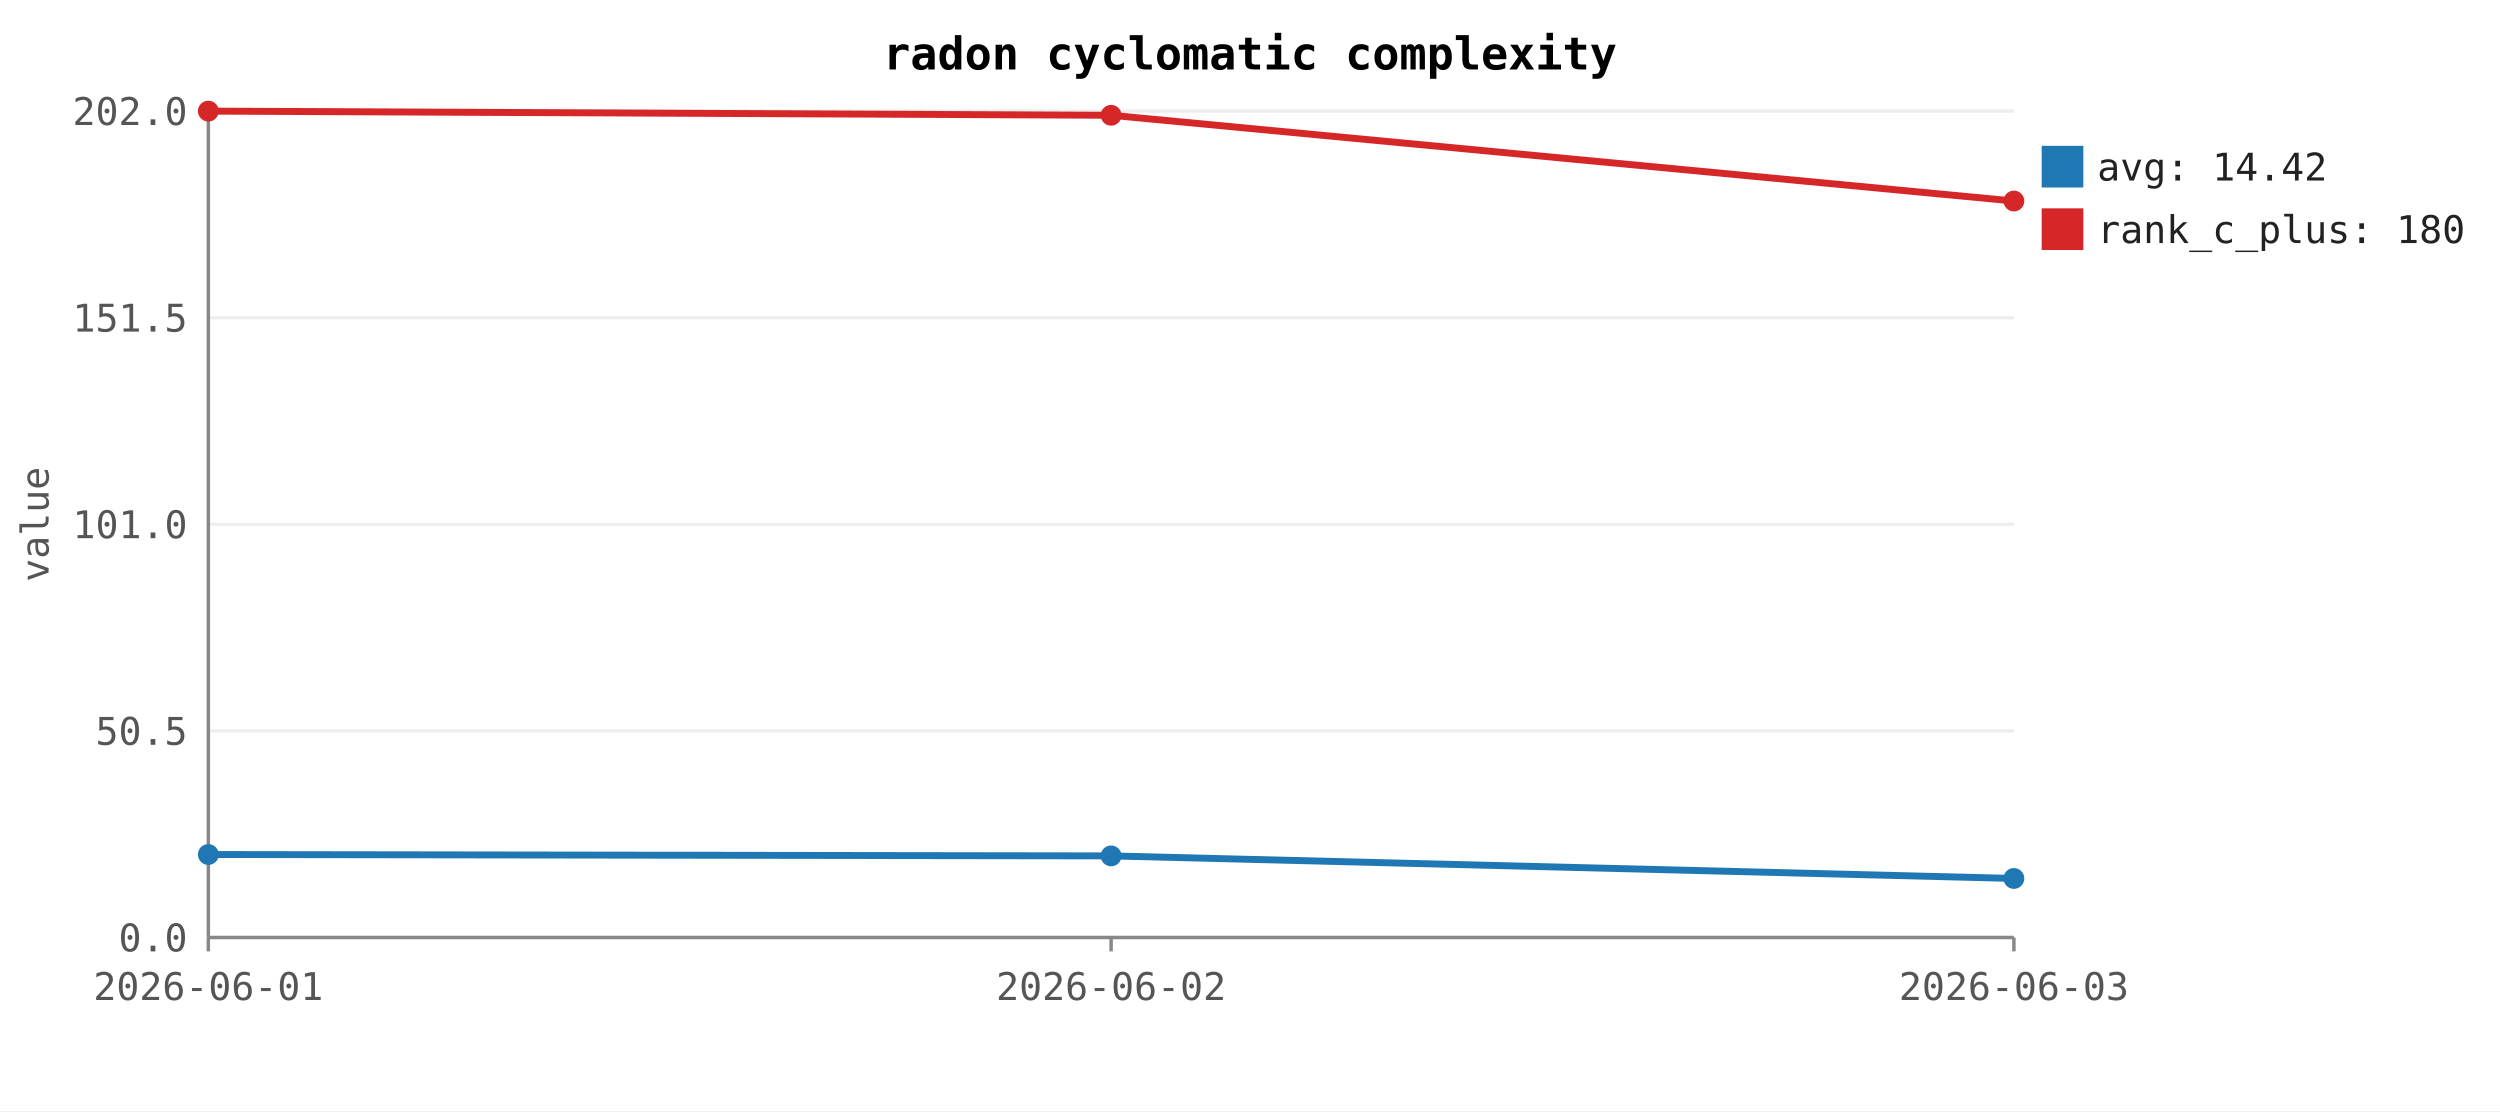
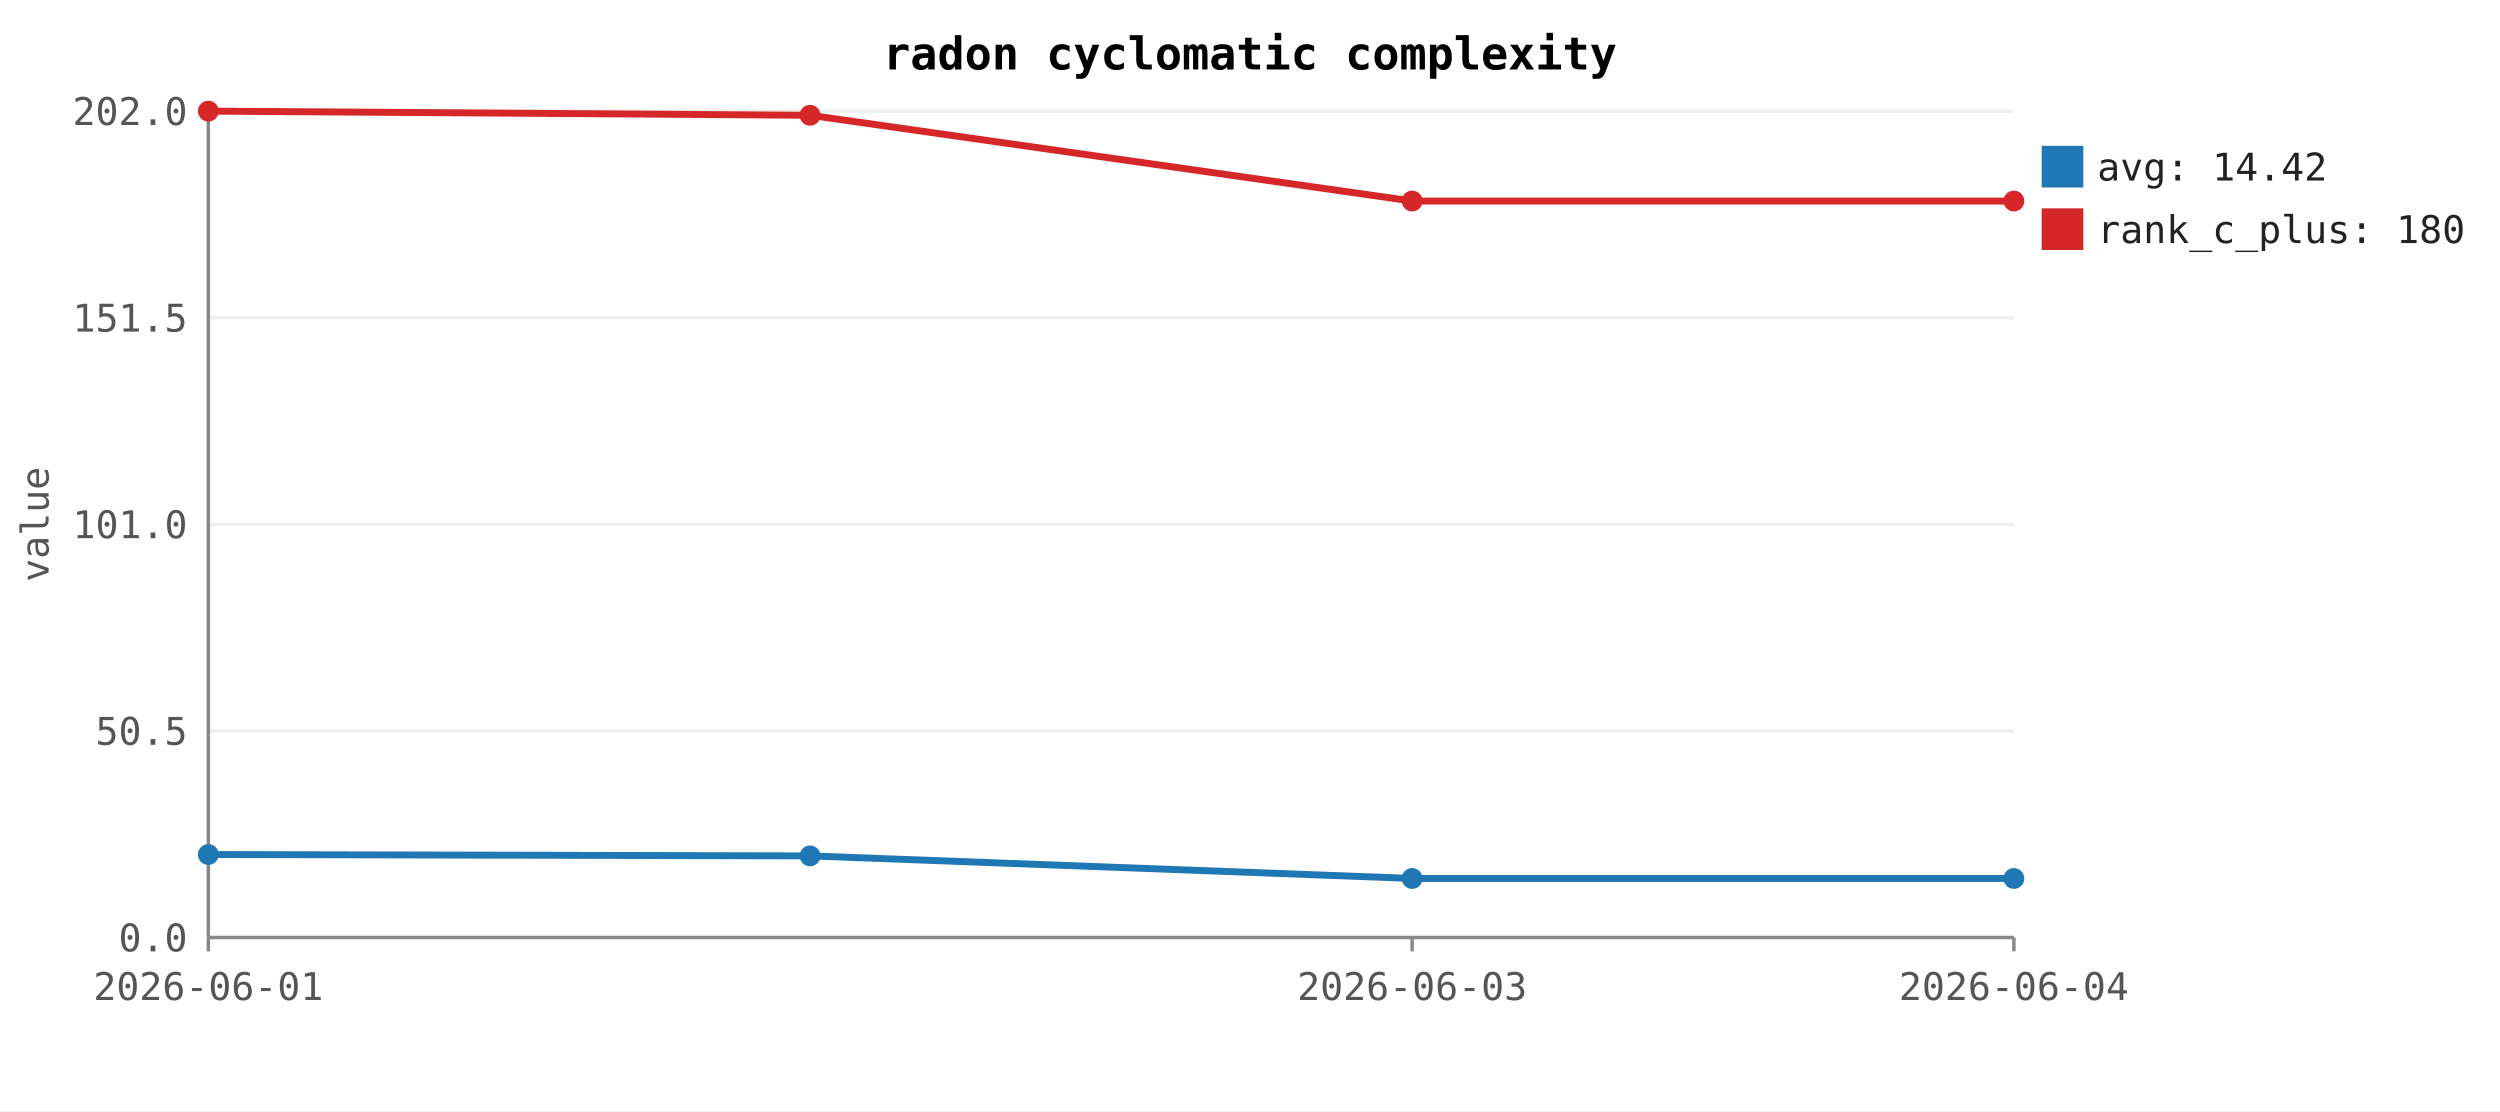
<svg xmlns="http://www.w3.org/2000/svg" viewBox="0 0 720 320" font-family="monospace" font-size="11">
  <rect width="100%" height="100%" fill="white" />
  <text x="360" y="20" text-anchor="middle" font-weight="bold" font-size="13">radon cyclomatic complexity</text>
  <line x1="60" y1="270.0" x2="580" y2="270.0" stroke="#eee" />
  <text x="54" y="274.0" text-anchor="end" fill="#555">0.0</text>
  <line x1="60" y1="210.5" x2="580" y2="210.5" stroke="#eee" />
  <text x="54" y="214.5" text-anchor="end" fill="#555">50.5</text>
  <line x1="60" y1="151.0" x2="580" y2="151.0" stroke="#eee" />
  <text x="54" y="155.0" text-anchor="end" fill="#555">101.0</text>
  <line x1="60" y1="91.5" x2="580" y2="91.5" stroke="#eee" />
  <text x="54" y="95.5" text-anchor="end" fill="#555">151.5</text>
  <line x1="60" y1="32.0" x2="580" y2="32.0" stroke="#eee" />
  <text x="54" y="36.0" text-anchor="end" fill="#555">202.0</text>
  <line x1="60" y1="32" x2="60" y2="270" stroke="#888" />
  <line x1="60" y1="270" x2="580" y2="270" stroke="#888" />
  <line x1="60.0" y1="270" x2="60.0" y2="274" stroke="#888" />
  <text x="60.0" y="288" text-anchor="middle" fill="#555">2026-06-01</text>
-   <line x1="320.0" y1="270" x2="320.0" y2="274" stroke="#888" />
-   <text x="320.0" y="288" text-anchor="middle" fill="#555">2026-06-02</text>
+   <line x1="406.7" y1="270" x2="406.7" y2="274" stroke="#888" />
+   <text x="406.7" y="288" text-anchor="middle" fill="#555">2026-06-03</text>
  <line x1="580.0" y1="270" x2="580.0" y2="274" stroke="#888" />
-   <text x="580.0" y="288" text-anchor="middle" fill="#555">2026-06-03</text>
+   <text x="580.0" y="288" text-anchor="middle" fill="#555">2026-06-04</text>
  <text x="14" y="151" text-anchor="middle" transform="rotate(-90 14 151)" fill="#555">value</text>
-   <path d="M60.0,246.1 L320.0,246.5 L580.0,253.0" fill="none" stroke="#1f77b4" stroke-width="2" />
+   <path d="M60.0,246.1 L233.3,246.5 L406.7,253.0 L580.0,253.0" fill="none" stroke="#1f77b4" stroke-width="2" />
  <circle cx="60.0" cy="246.1" r="3" fill="#1f77b4" />
-   <circle cx="320.0" cy="246.5" r="3" fill="#1f77b4" />
+   <circle cx="233.3" cy="246.5" r="3" fill="#1f77b4" />
+   <circle cx="406.7" cy="253.0" r="3" fill="#1f77b4" />
  <circle cx="580.0" cy="253.0" r="3" fill="#1f77b4" />
  <rect x="588" y="42" width="12" height="12" fill="#1f77b4" />
  <text x="604" y="52" fill="#222">avg: 14.42</text>
-   <path d="M60.0,32.0 L320.0,33.2 L580.0,57.9" fill="none" stroke="#d62728" stroke-width="2" />
+   <path d="M60.0,32.0 L233.3,33.2 L406.7,57.9 L580.0,57.9" fill="none" stroke="#d62728" stroke-width="2" />
  <circle cx="60.0" cy="32.0" r="3" fill="#d62728" />
-   <circle cx="320.0" cy="33.2" r="3" fill="#d62728" />
+   <circle cx="233.3" cy="33.2" r="3" fill="#d62728" />
+   <circle cx="406.7" cy="57.9" r="3" fill="#d62728" />
  <circle cx="580.0" cy="57.9" r="3" fill="#d62728" />
  <rect x="588" y="60" width="12" height="12" fill="#d62728" />
  <text x="604" y="70" fill="#222">rank_c_plus: 180</text>
</svg>
